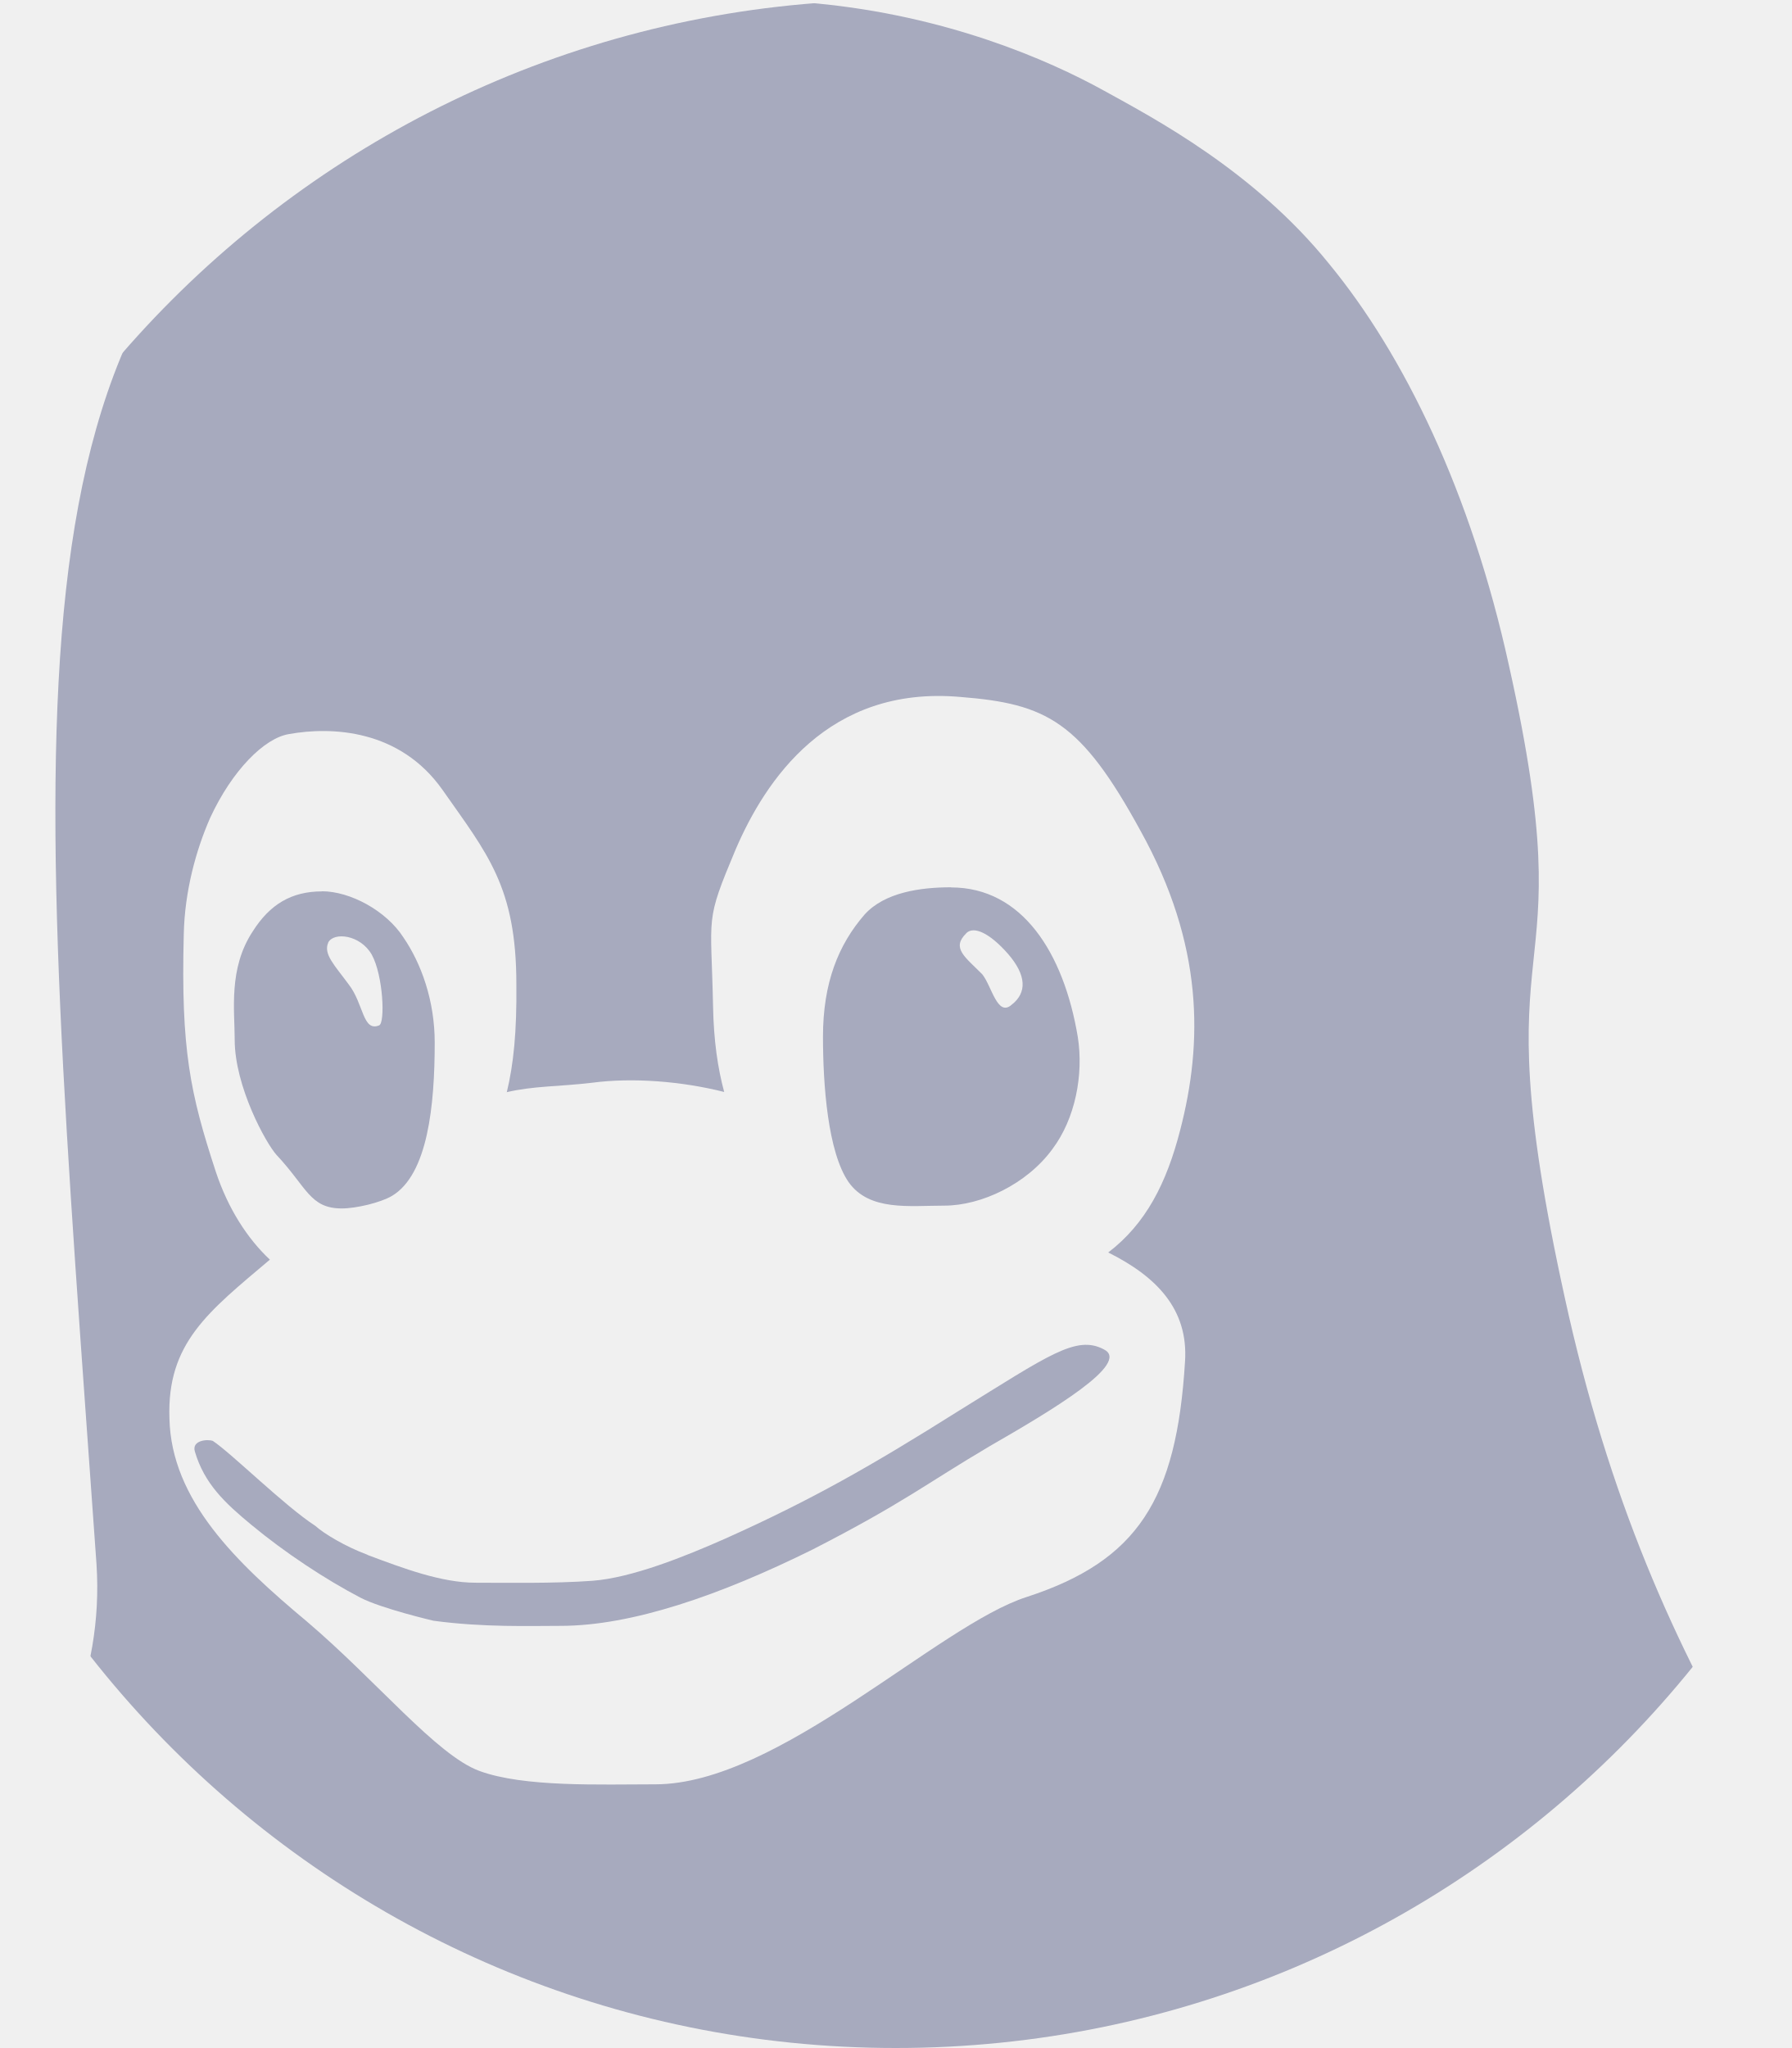
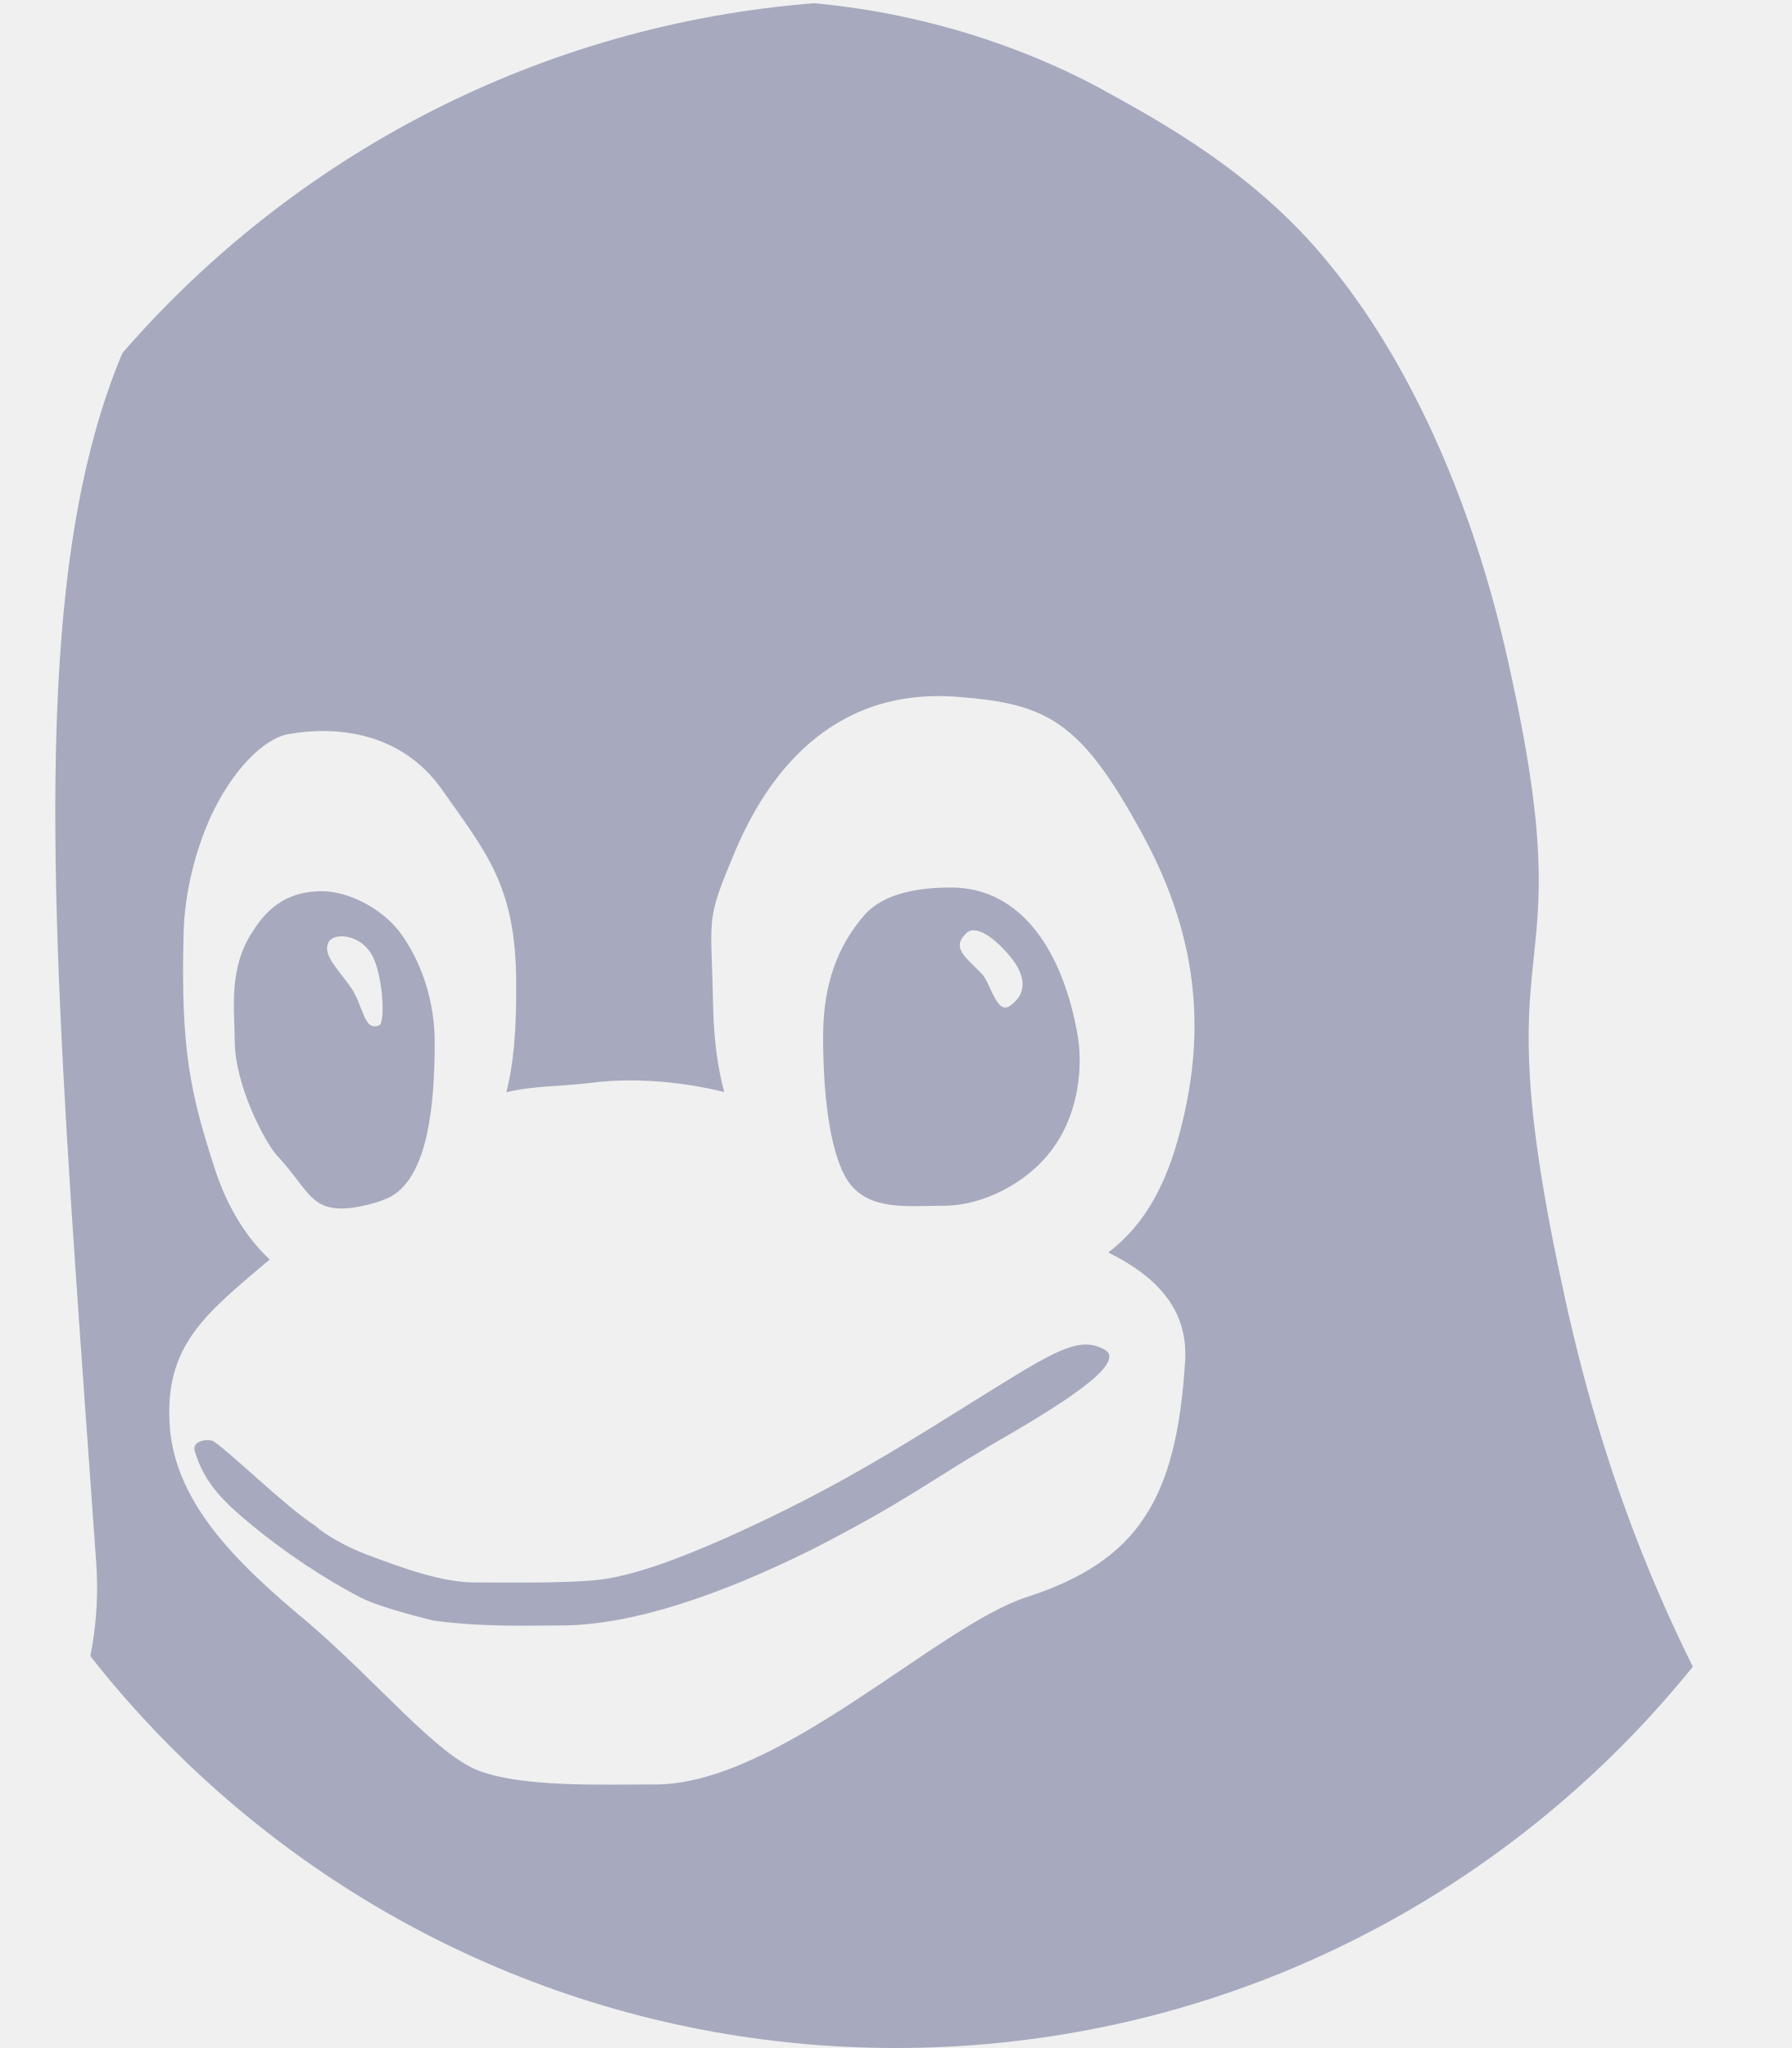
- <svg xmlns="http://www.w3.org/2000/svg" xmlns:xlink="http://www.w3.org/1999/xlink" width="14" height="16" viewBox="0 0 14 16">
+ <svg xmlns="http://www.w3.org/2000/svg" xmlns:xlink="http://www.w3.org/1999/xlink" width="14px" height="16px" viewBox="0 0 14 16" version="1.1">
  <defs>
-     <circle id="a" cx="8" cy="8" r="8" />
+     <circle id="path-1" cx="8" cy="8" r="8" />
  </defs>
-   <g transform="translate(-1)" fill="none" fill-rule="evenodd">
-     <mask id="b" fill="#fff">
-       <use xlink:href="#a" />
-     </mask>
-     <g mask="url(#b)">
-       <path d="M4.958 8.533c.213-.05.406-.043.668-.074.316-.042.7-.012 1.033.072-.05-.185-.082-.4-.087-.67-.015-.73-.066-.647.177-1.226.23-.534.72-1.282 1.756-1.19.674.053.94.19 1.407 1.045.495.892.488 1.655.31 2.34-.106.412-.267.73-.562.955.375.187.628.442.6.854-.066 1.075-.37 1.555-1.236 1.837-.696.222-1.94 1.464-2.903 1.464-.428 0-1.028.024-1.376-.105-.333-.123-.8-.702-1.347-1.167-.548-.458-1.06-.946-1.074-1.587-.02-.588.302-.832.785-1.24-.175-.164-.327-.398-.423-.688-.2-.61-.273-.953-.25-1.853.007-.337.095-.657.206-.91.172-.372.424-.624.616-.655.333-.06.866-.038 1.2.436.348.497.577.755.577 1.518.004.372-.022.626-.075.845zm10.626 25.9c-1.318 1.914-1.155 3.637-3.59 2.967-2.43-.672-3.11-.55-5.62-.397-2.496.152-1.956-.077-3.518.648-1.555.725-6.775-8.784-7.196-10.554-.416-1.77-.336-1.99.466-4.044.662-1.7 1.447-3.66 2.665-5.55 1.48-2.292 3.08-3.507 2.963-5.284C1.287 5.62.917 2.328 3.76.802 6.47-.648 8.734.214 9.63.71c.386.213 1.17.625 1.755 1.35.585.71 1.11 1.785 1.407 3.142.608 2.723-.25 1.822.437 4.942.68 3.11 2.065 4.636 3.754 7.1 1.687 2.463 3.45 6.527 2.887 8.877-.488 2.074-2.968 6.407-4.286 8.313z" fill="#A7AABE" />
-       <path d="M14.82 15.9c.07-.05.078-.125.022-.21-.056-.084-.135-.11-.2-.063-.055.04-.062.087-.025.187l.023.063c.017.047.014.073-.012.09-.033.024-.078.006-.11-.045-.022-.03-.03-.064-.026-.09.004-.015.012-.026.034-.047l-.04-.06c-.08.06-.088.134-.024.23.06.09.143.118.21.07.053-.037.062-.088.03-.172l-.023-.064c-.022-.056-.02-.087.005-.104.032-.023.073-.008.104.04.03.046.027.084-.01.112l.04.06zM2.273 18.09c-.047.21-.75.31-1.252.602-.304.18-.464.45-.882.804-.417.356 1.397-4.248 1.295-3.653-.103.596-.3.924-.197 1.28.184.637 1.084.756 1.037.967z" fill="#000" />
-       <g fill="#A7AABE">
-         <path d="M3.515 6.963c.222 0 .503.152.637.36.14.204.245.495.245.822 0 .488-.053 1.03-.334 1.198-.09.053-.28.098-.392.098-.25 0-.273-.166-.51-.418-.082-.09-.327-.534-.327-.9 0-.228-.05-.556.14-.845.135-.214.305-.314.542-.314zm.05.4c.043-.083.25-.062.34.095.09.163.106.537.057.553-.128.052-.12-.17-.237-.32-.11-.15-.2-.237-.16-.327zM8.432 6.933c.555 0 .88.51.99 1.167.047.297-.02.64-.198.877-.2.274-.556.442-.845.442-.274 0-.586.045-.748-.184-.163-.236-.2-.763-.2-1.136 0-.42.12-.718.325-.954.157-.174.437-.213.675-.213zm.118.358c.06-.06.185 0 .326.16.148.17.148.306.03.398-.112.1-.156-.145-.23-.237-.133-.135-.244-.204-.126-.32z" />
-       </g>
-       <g>
-         <path d="M3.87 12.146c-.17-.063-.34-.165-.407-.226-.237-.153-.656-.568-.8-.663-.043-.015-.167-.005-.14.084.074.25.233.4.444.574.257.213.574.423.85.567.164.085.57.18.57.18.393.053.757.04.994.04.556 0 1.245-.238 1.97-.597.712-.365.88-.51 1.385-.808.49-.282 1.104-.648.89-.755-.216-.114-.43.045-1.134.48-.68.428-1.147.695-1.828 1-.31.137-.726.305-1.036.328-.297.022-.682.015-.912.015-.266 0-.564-.112-.844-.217z" fill="#A7AABE" />
+   <g id="Landing" stroke="none" stroke-width="1" fill="none" fill-rule="evenodd">
+     <g id="notebook-main" transform="translate(-718, -644)">
+       <g id="content-+-header-+-Macbook-Space-Grey" transform="translate(-480, 102)">
+         <g id="content" transform="translate(1002, 153)">
+           <g id="---------+-Available-for--+-penguin-flat" transform="translate(13, 388)">
+             <g id="linux" transform="translate(182, 1)">
+               <mask id="mask-2" fill="white">
+                 <use xlink:href="#path-1" />
+               </mask>
+               <use id="Mask" opacity="0" fill="#000000" xlink:href="#path-1" />
+               <g id="penguin-flat" mask="url(#mask-2)">
+                 <g transform="translate(-9, 0)" id="Group">
+                   <g transform="translate(4.321543, 0)">
+                     <path d="M9.636,8.533 C9.849,8.482 10.042,8.49 10.304,8.459 C10.62,8.418 11.005,8.448 11.338,8.532 C11.288,8.347 11.257,8.133 11.251,7.863 C11.237,7.131 11.185,7.215 11.429,6.636 C11.658,6.102 12.148,5.354 13.184,5.446 C13.858,5.499 14.124,5.637 14.591,6.491 C15.087,7.382 15.08,8.145 14.902,8.831 C14.796,9.242 14.634,9.559 14.339,9.785 C14.714,9.972 14.966,10.227 14.939,10.639 C14.872,11.715 14.569,12.195 13.703,12.477 C13.007,12.699 11.762,13.941 10.8,13.941 C10.371,13.941 9.77,13.964 9.423,13.835 C9.09,13.712 8.623,13.133 8.076,12.668 C7.527,12.21 7.016,11.722 7.002,11.081 C6.982,10.492 7.304,10.248 7.786,9.84 C7.611,9.676 7.46,9.442 7.364,9.152 C7.164,8.542 7.09,8.199 7.113,7.299 C7.12,6.963 7.209,6.643 7.32,6.391 C7.49,6.018 7.742,5.766 7.935,5.735 C8.268,5.675 8.801,5.697 9.134,6.171 C9.482,6.667 9.712,6.925 9.712,7.688 C9.715,8.06 9.69,8.314 9.636,8.533 Z M20.263,34.433 C18.944,36.347 19.108,38.07 16.672,37.4 C14.243,36.728 13.562,36.85 11.052,37.003 C8.557,37.155 9.097,36.926 7.535,37.651 C5.98,38.375 0.76,28.866 0.338,27.096 C-0.077,25.327 0.002,25.107 0.804,23.052 C1.466,21.353 2.251,19.392 3.47,17.503 C4.948,15.21 6.55,13.995 6.431,12.218 C5.965,5.621 5.595,2.327 8.438,0.802 C11.148,-0.647 13.414,0.214 14.31,0.709 C14.694,0.923 15.48,1.335 16.064,2.06 C16.649,2.769 17.175,3.845 17.471,5.202 C18.078,7.925 17.22,7.024 17.908,10.144 C18.59,13.255 19.974,14.78 21.662,17.244 C23.35,19.707 25.112,23.771 24.55,26.121 C24.06,28.194 21.58,32.527 20.263,34.433 Z" id="Shape" fill="#A7AABE" />
+                     <g transform="translate(19.03537, 15.5788)" id="Shape" fill="#000000">
+                       <path d="M0.464,0.32 C0.533,0.271 0.541,0.196 0.485,0.112 C0.429,0.027 0.351,0.003 0.285,0.049 C0.23,0.087 0.223,0.135 0.26,0.235 L0.283,0.298 C0.3,0.345 0.297,0.371 0.271,0.389 C0.238,0.412 0.193,0.394 0.16,0.343 C0.139,0.312 0.13,0.28 0.135,0.255 C0.14,0.239 0.147,0.227 0.17,0.206 L0.129,0.145 C0.049,0.205 0.042,0.28 0.105,0.375 C0.165,0.467 0.248,0.494 0.316,0.446 C0.368,0.409 0.377,0.358 0.346,0.274 L0.322,0.21 C0.302,0.155 0.303,0.125 0.328,0.107 C0.36,0.084 0.401,0.099 0.432,0.146 C0.463,0.193 0.46,0.232 0.424,0.259 L0.464,0.32 L0.464,0.32 Z" />
+                       <path />
+                     </g>
+                   </g>
+                   <g transform="translate(7.305466, 11.33967)">
+                     <path d="M3.967,6.75 C3.92,6.96 3.216,7.059 2.716,7.352 C2.411,7.531 2.25,7.801 1.833,8.157 C1.415,8.512 3.23,3.908 3.127,4.503 C3.024,5.099 2.827,5.427 2.931,5.785 C3.115,6.42 4.015,6.54 3.967,6.75 L3.967,6.75 Z" id="Shape" fill="#000000" />
+                   </g>
+                   <g transform="translate(11.7299, 6.888587)">
+                     <path d="M0.785,0.074 C1.008,0.074 1.288,0.227 1.422,0.433 C1.563,0.639 1.667,0.929 1.667,1.256 C1.667,1.745 1.614,2.286 1.334,2.454 C1.244,2.507 1.052,2.553 0.941,2.553 C0.689,2.553 0.667,2.386 0.43,2.134 C0.348,2.042 0.104,1.6 0.104,1.234 C0.104,1.005 0.052,0.677 0.245,0.388 C0.378,0.174 0.548,0.074 0.785,0.074 Z M0.836,0.475 C0.878,0.391 1.085,0.412 1.175,0.569 C1.266,0.732 1.281,1.106 1.233,1.122 C1.104,1.173 1.113,0.95 0.995,0.802 C0.884,0.652 0.794,0.564 0.836,0.475 Z" id="Shape" fill="#A7AABE" />
+                     <path d="M5.702,0.045 C6.257,0.045 6.582,0.555 6.693,1.211 C6.739,1.508 6.672,1.852 6.494,2.088 C6.294,2.362 5.939,2.531 5.65,2.531 C5.376,2.531 5.065,2.576 4.902,2.347 C4.739,2.111 4.702,1.585 4.702,1.211 C4.702,0.792 4.821,0.494 5.027,0.258 C5.184,0.083 5.464,0.045 5.702,0.045 Z M5.82,0.403 C5.879,0.341 6.006,0.403 6.146,0.563 C6.294,0.731 6.294,0.868 6.175,0.96 C6.064,1.058 6.02,0.815 5.946,0.723 C5.813,0.586 5.702,0.517 5.82,0.403 Z" id="Shape" fill="#A7AABE" />
+                   </g>
+                   <g transform="translate(11.42122, 10.26789)">
+                     <path d="M1.449,1.879 C1.277,1.815 1.108,1.714 1.042,1.652 C0.805,1.499 0.386,1.084 0.243,0.989 C0.198,0.974 0.075,0.984 0.102,1.073 C0.176,1.323 0.335,1.472 0.545,1.646 C0.803,1.859 1.119,2.07 1.397,2.213 C1.56,2.297 1.967,2.393 1.967,2.393 C2.359,2.446 2.723,2.431 2.96,2.431 C3.515,2.431 4.204,2.195 4.929,1.835 C5.64,1.47 5.81,1.325 6.314,1.027 C6.803,0.745 7.418,0.379 7.203,0.272 C6.988,0.158 6.773,0.317 6.069,0.753 C5.389,1.18 4.922,1.447 4.241,1.752 C3.929,1.889 3.515,2.057 3.204,2.08 C2.908,2.102 2.523,2.095 2.293,2.095 C2.027,2.095 1.729,1.983 1.449,1.879 L1.449,1.879 Z" id="Shape" fill="#A7AABE" />
+                   </g>
+                 </g>
+               </g>
+             </g>
+           </g>
+         </g>
      </g>
    </g>
  </g>
</svg>
